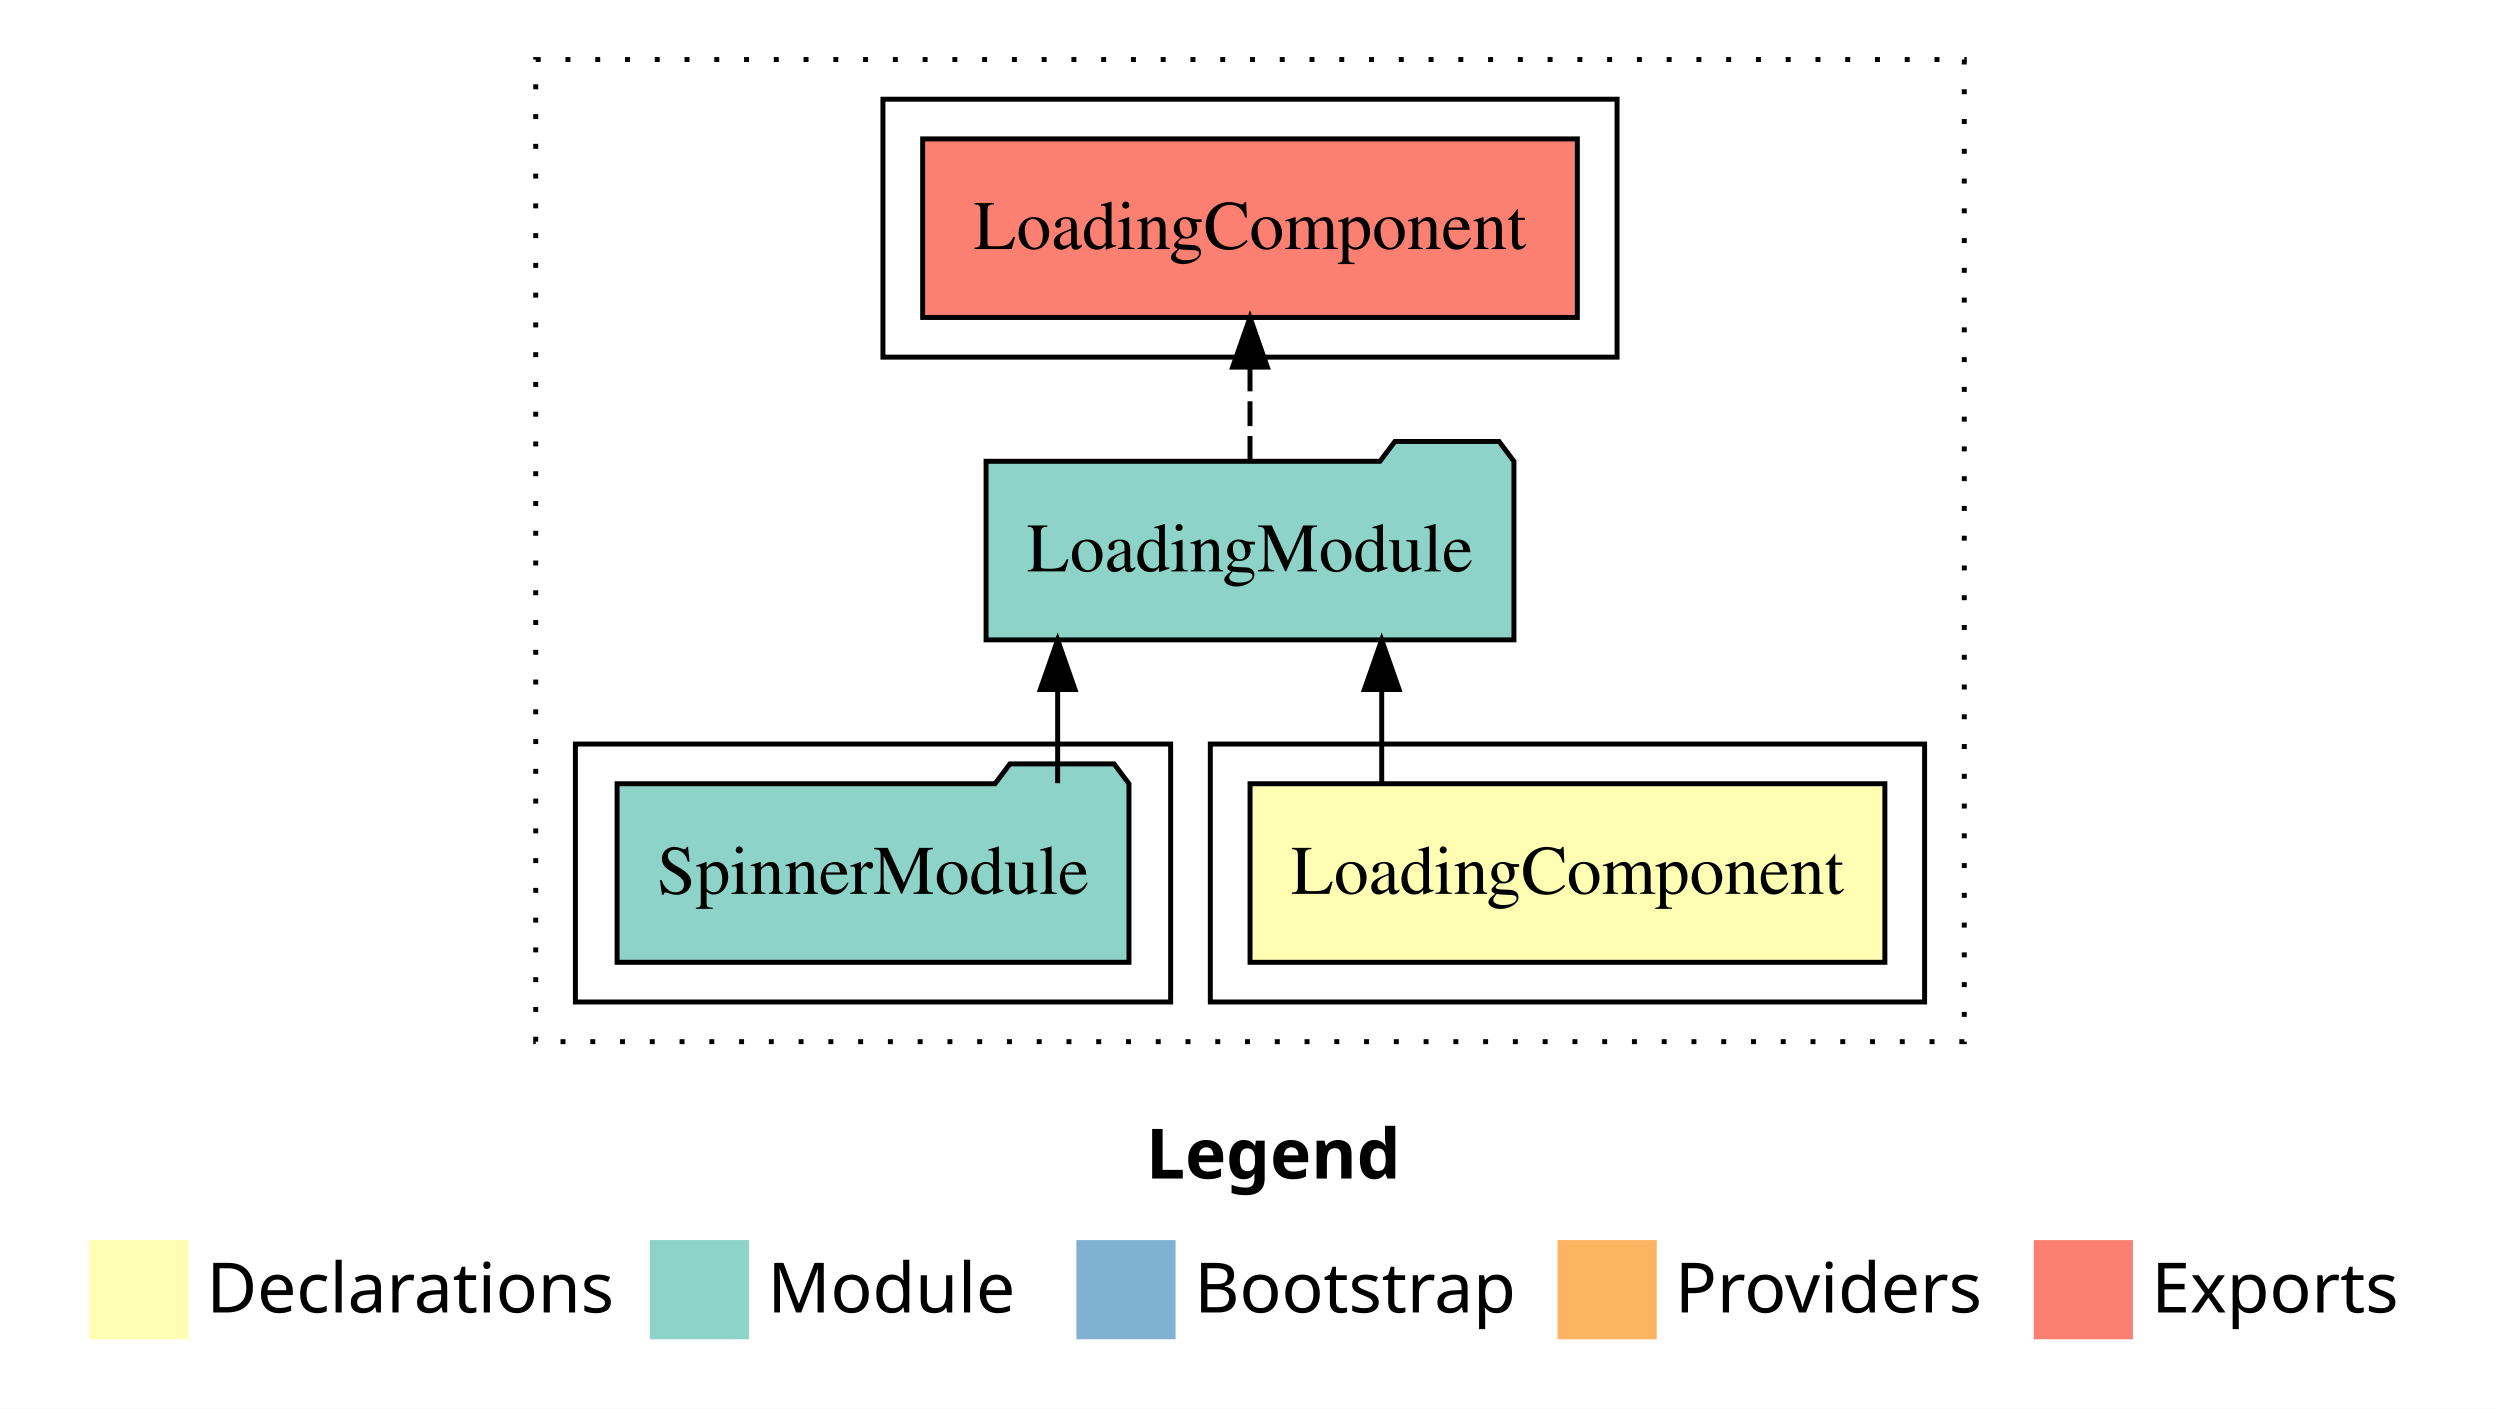
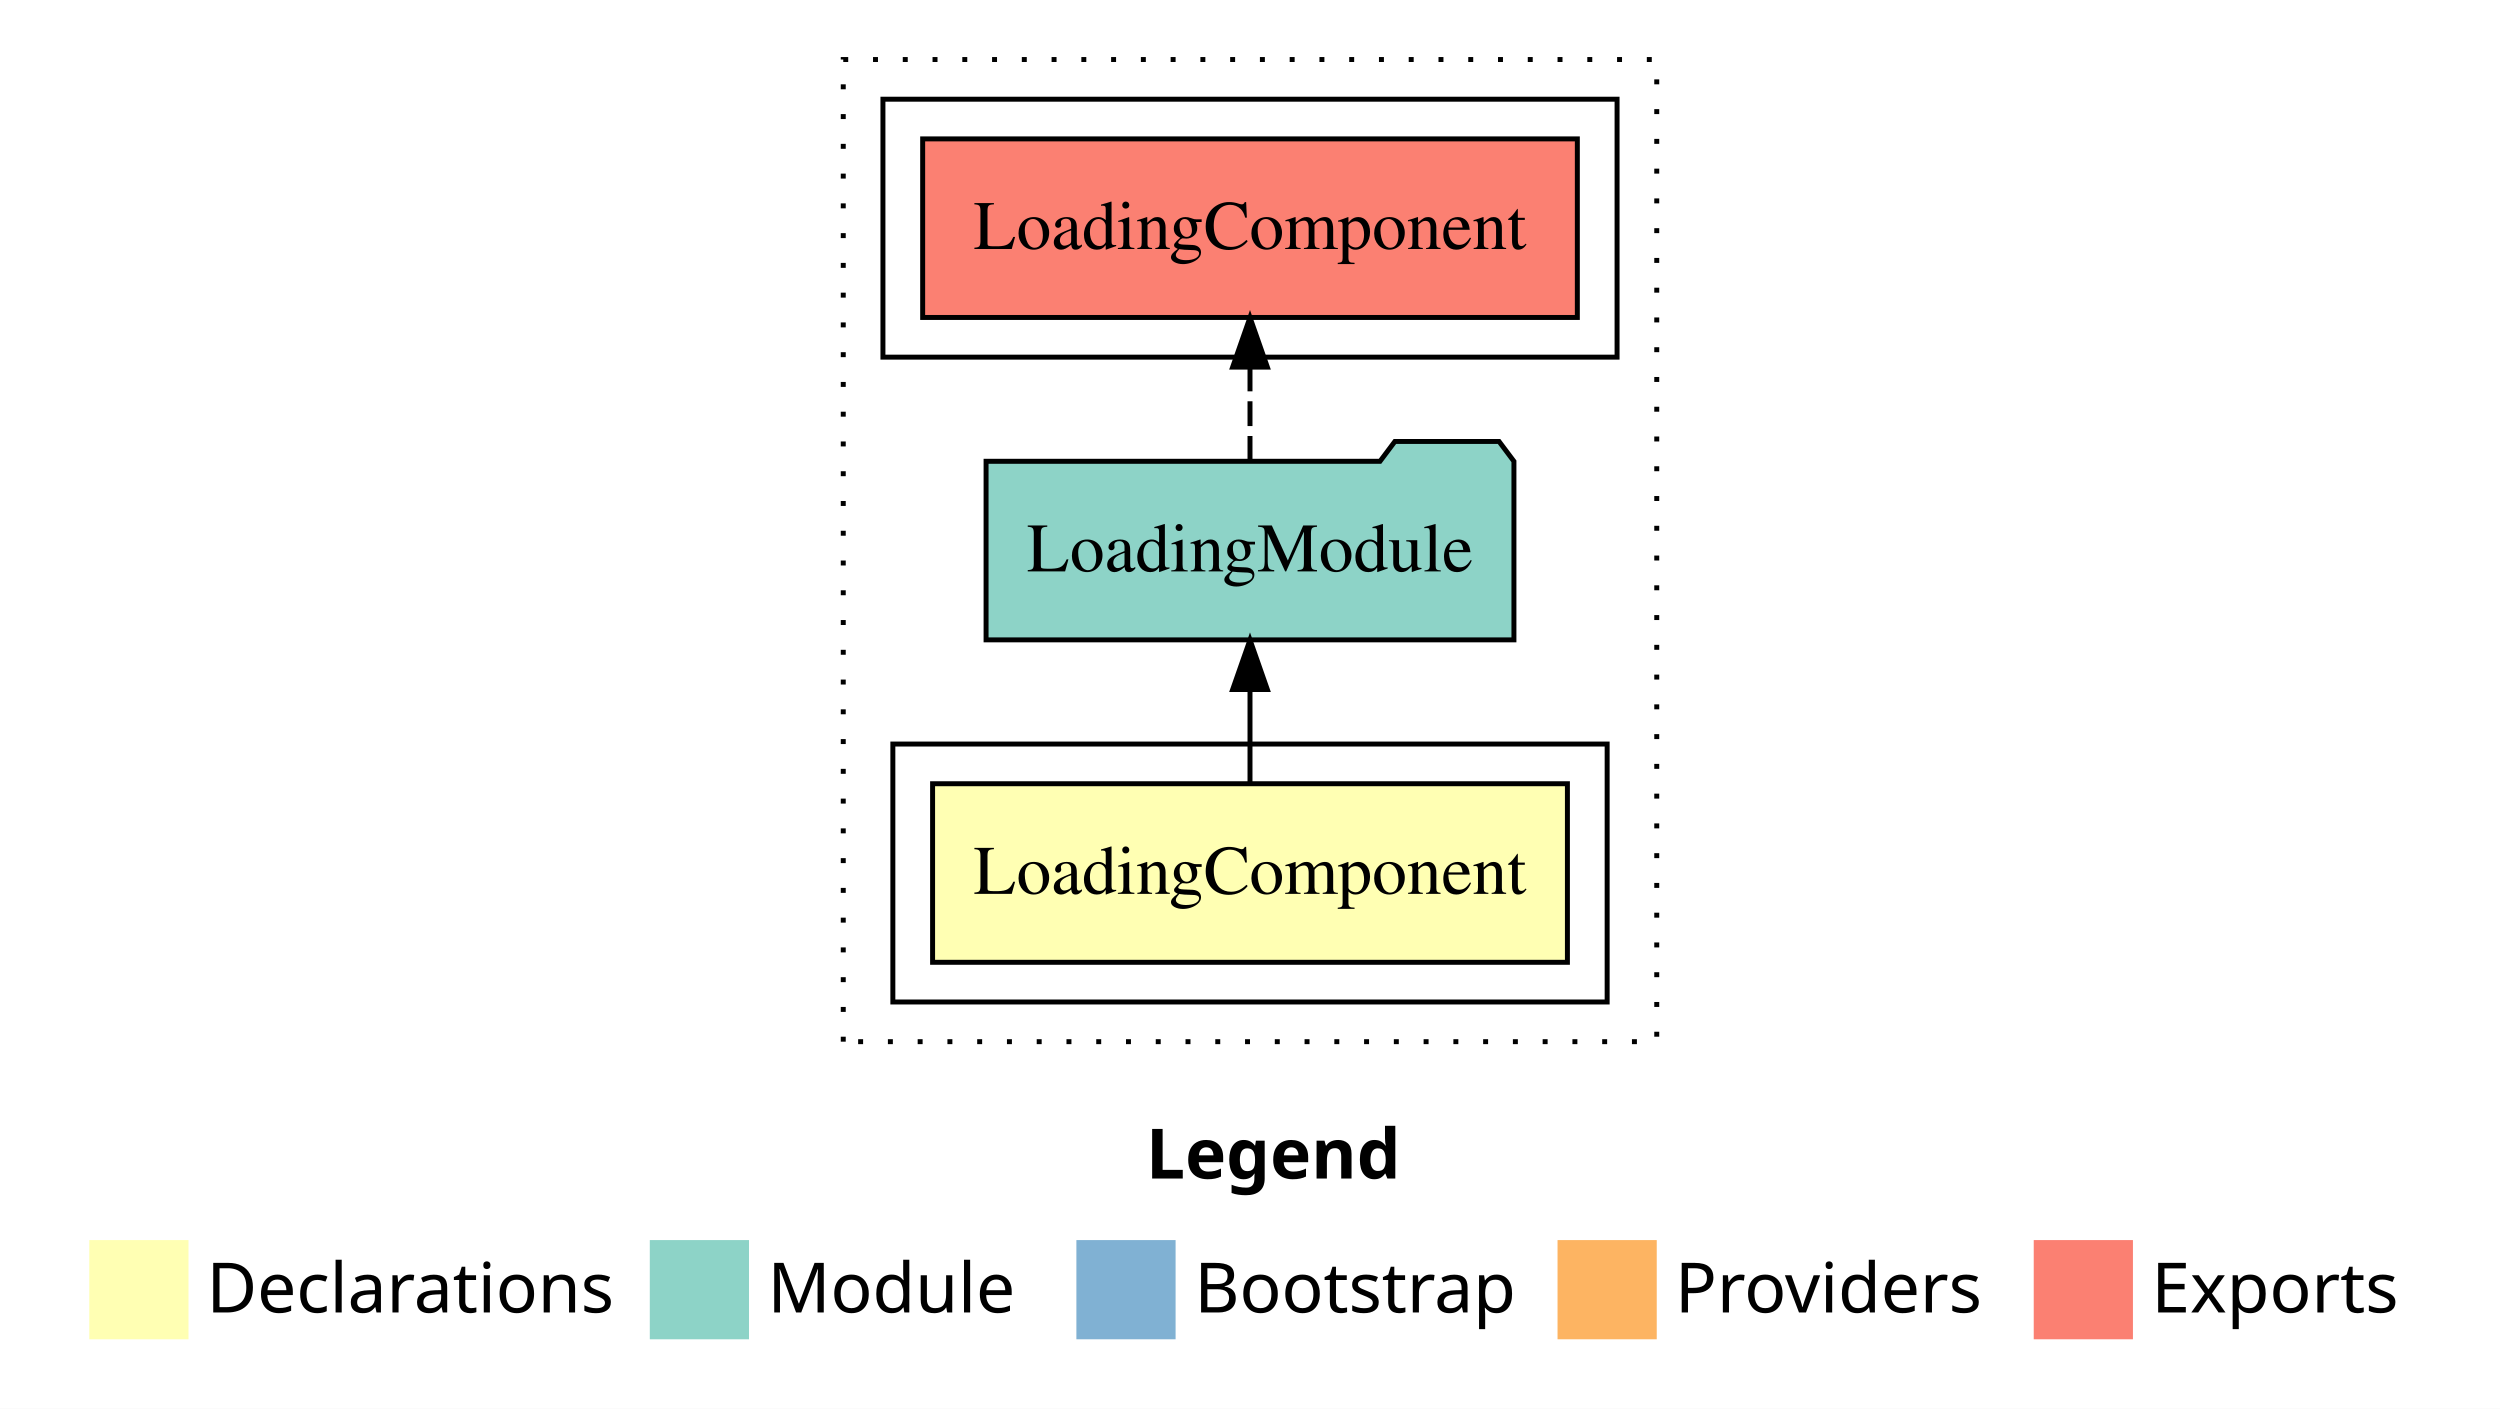
<svg xmlns="http://www.w3.org/2000/svg" width="504pt" height="284pt" viewBox="0.00 0.00 504.00 284.00">
  <g id="graph0" class="graph" transform="scale(1 1) rotate(0) translate(4 280)">
    <polygon fill="#ffffff" stroke="transparent" points="-4,4 -4,-280 500,-280 500,4 -4,4" />
    <text text-anchor="start" x="227.009" y="-42.4" font-family="sans-serif" font-weight="bold" font-size="14.00" fill="#000000">Legend</text>
    <polygon fill="#ffffb3" stroke="transparent" points="14,-10 14,-30 34,-30 34,-10 14,-10" />
    <text text-anchor="start" x="37.629" y="-15.4" font-family="sans-serif" font-size="14.00" fill="#000000">  Declarations</text>
    <polygon fill="#8dd3c7" stroke="transparent" points="127,-10 127,-30 147,-30 147,-10 127,-10" />
    <text text-anchor="start" x="150.725" y="-15.4" font-family="sans-serif" font-size="14.00" fill="#000000">  Module</text>
    <polygon fill="#80b1d3" stroke="transparent" points="213,-10 213,-30 233,-30 233,-10 213,-10" />
    <text text-anchor="start" x="236.781" y="-15.4" font-family="sans-serif" font-size="14.00" fill="#000000">  Bootstrap</text>
    <polygon fill="#fdb462" stroke="transparent" points="310,-10 310,-30 330,-30 330,-10 310,-10" />
    <text text-anchor="start" x="333.673" y="-15.4" font-family="sans-serif" font-size="14.00" fill="#000000">  Providers</text>
    <polygon fill="#fb8072" stroke="transparent" points="406,-10 406,-30 426,-30 426,-10 406,-10" />
    <text text-anchor="start" x="429.726" y="-15.4" font-family="sans-serif" font-size="14.00" fill="#000000">  Exports</text>
    <g id="clust1" class="cluster">
-       <polygon fill="none" stroke="#000000" stroke-dasharray="1,5" points="104,-70 104,-268 392,-268 392,-70 104,-70" />
+       <polygon fill="none" stroke="#000000" stroke-dasharray="1,5" points="166,-70 166,-268 330,-268 330,-70 166,-70" />
    </g>
    <g id="clust2" class="cluster">
-       <polygon fill="none" stroke="#000000" points="240,-78 240,-130 384,-130 384,-78 240,-78" />
-     </g>
-     <g id="clust4" class="cluster">
-       <polygon fill="none" stroke="#000000" points="112,-78 112,-130 232,-130 232,-78 112,-78" />
+       <polygon fill="none" stroke="#000000" points="176,-78 176,-130 320,-130 320,-78 176,-78" />
    </g>
    <g id="clust5" class="cluster">
      <polygon fill="none" stroke="#000000" points="174,-208 174,-260 322,-260 322,-208 174,-208" />
    </g>
    <g id="node1" class="node">
-       <polygon fill="#ffffb3" stroke="#000000" points="375.99,-122 248.01,-122 248.01,-86 375.99,-86 375.99,-122" />
-       <text text-anchor="middle" x="312" y="-99.8" font-family="Times,serif" font-size="14.00" fill="#000000">LoadingComponent</text>
+       <polygon fill="#ffffb3" stroke="#000000" points="311.99,-122 184.01,-122 184.01,-86 311.99,-86 311.99,-122" />
+       <text text-anchor="middle" x="248" y="-99.8" font-family="Times,serif" font-size="14.00" fill="#000000">LoadingComponent</text>
    </g>
    <g id="node2" class="node">
      <polygon fill="#8dd3c7" stroke="#000000" points="301.208,-187 298.208,-191 277.208,-191 274.208,-187 194.792,-187 194.792,-151 301.208,-151 301.208,-187" />
      <text text-anchor="middle" x="248" y="-164.8" font-family="Times,serif" font-size="14.00" fill="#000000">LoadingModule</text>
    </g>
    <g id="edge1" class="edge">
-       <path fill="none" stroke="#000000" d="M274.554,-122.106C274.554,-122.106 274.554,-140.991 274.554,-140.991" />
-       <polygon fill="#000000" stroke="#000000" points="271.054,-140.991 274.554,-150.991 278.054,-140.991 271.054,-140.991" />
+       <path fill="none" stroke="#000000" d="M248,-122.106C248,-122.106 248,-140.991 248,-140.991" />
+       <polygon fill="#000000" stroke="#000000" points="244.5,-140.991 248,-150.991 251.5,-140.991 244.5,-140.991" />
    </g>
-     <g id="node4" class="node">
+     <g id="node3" class="node">
      <polygon fill="#fb8072" stroke="#000000" points="313.991,-252 182.009,-252 182.009,-216 313.991,-216 313.991,-252" />
      <text text-anchor="middle" x="248" y="-229.8" font-family="Times,serif" font-size="14.00" fill="#000000">LoadingComponent </text>
    </g>
-     <g id="edge3" class="edge">
+     <g id="edge2" class="edge">
      <path fill="none" stroke="#000000" stroke-dasharray="5,2" d="M248,-187.106C248,-187.106 248,-205.991 248,-205.991" />
      <polygon fill="#000000" stroke="#000000" points="244.5,-205.991 248,-215.991 251.5,-205.991 244.5,-205.991" />
    </g>
-     <g id="node3" class="node">
-       <polygon fill="#8dd3c7" stroke="#000000" points="223.598,-122 220.598,-126 199.598,-126 196.598,-122 120.402,-122 120.402,-86 223.598,-86 223.598,-122" />
-       <text text-anchor="middle" x="172" y="-99.8" font-family="Times,serif" font-size="14.00" fill="#000000">SpinnerModule</text>
-     </g>
-     <g id="edge2" class="edge">
-       <path fill="none" stroke="#000000" d="M209.223,-122.106C209.223,-122.106 209.223,-140.991 209.223,-140.991" />
-       <polygon fill="#000000" stroke="#000000" points="205.723,-140.991 209.223,-150.991 212.723,-140.991 205.723,-140.991" />
-     </g>
  </g>
</svg>
